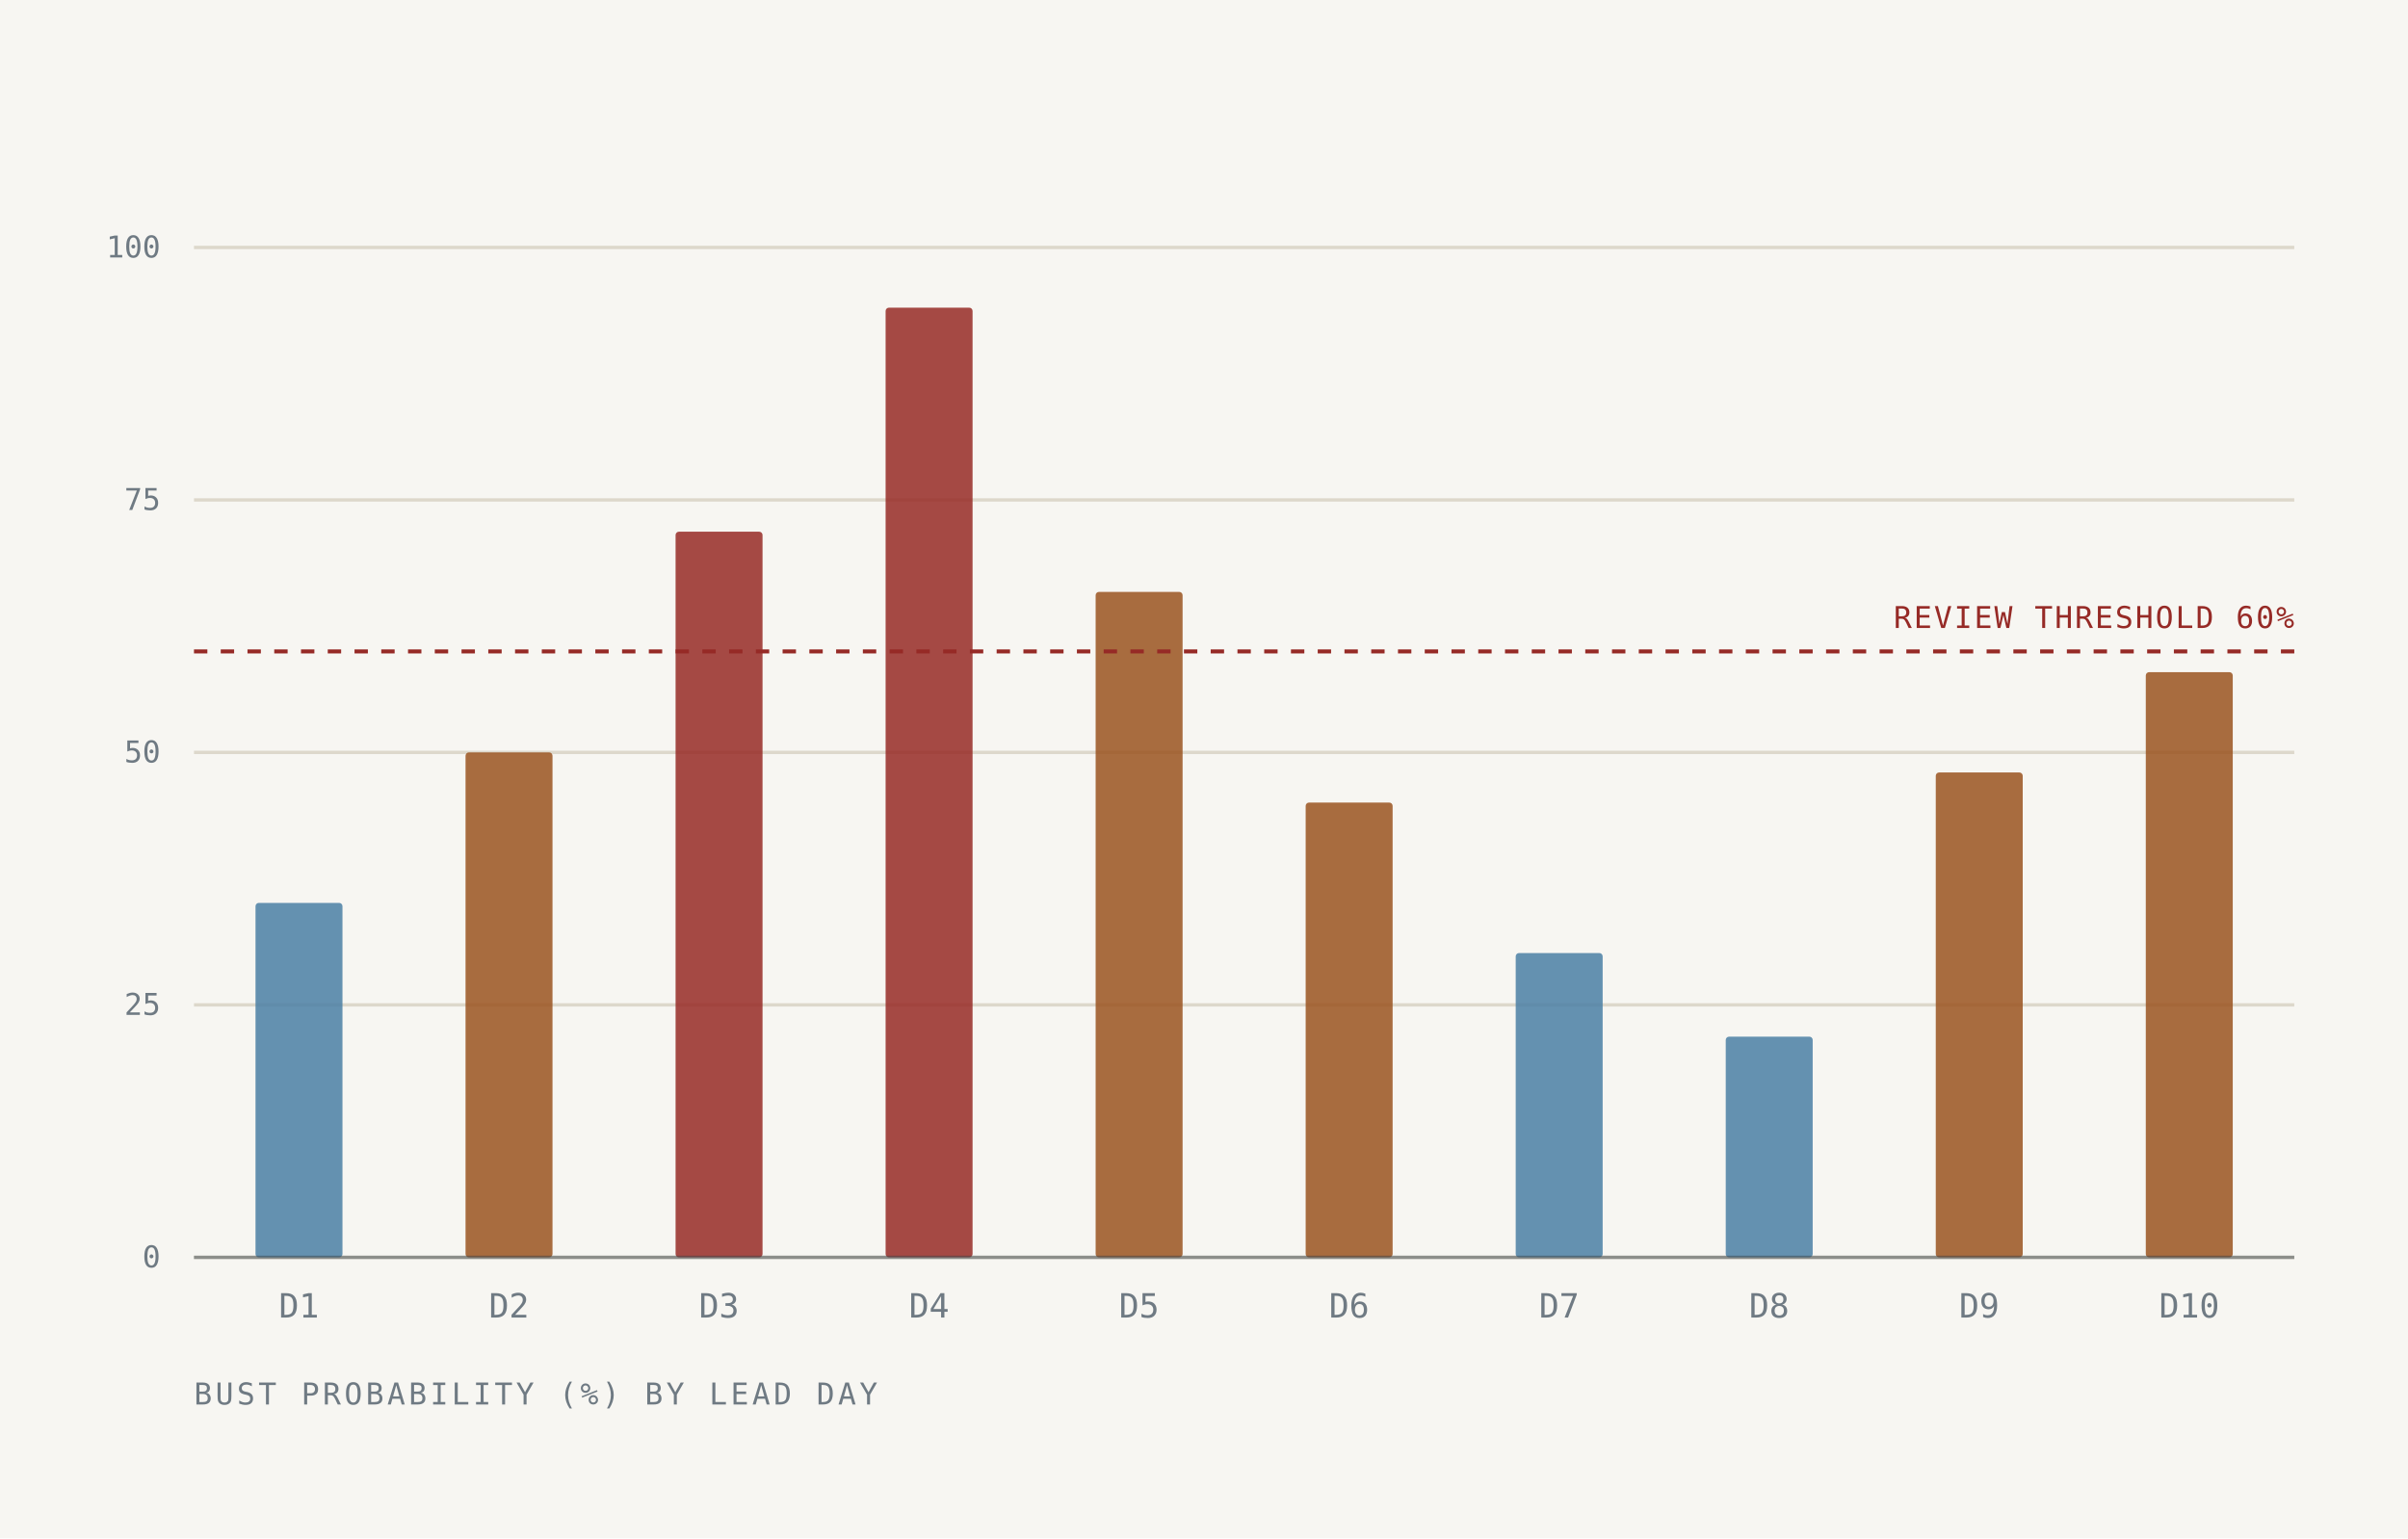
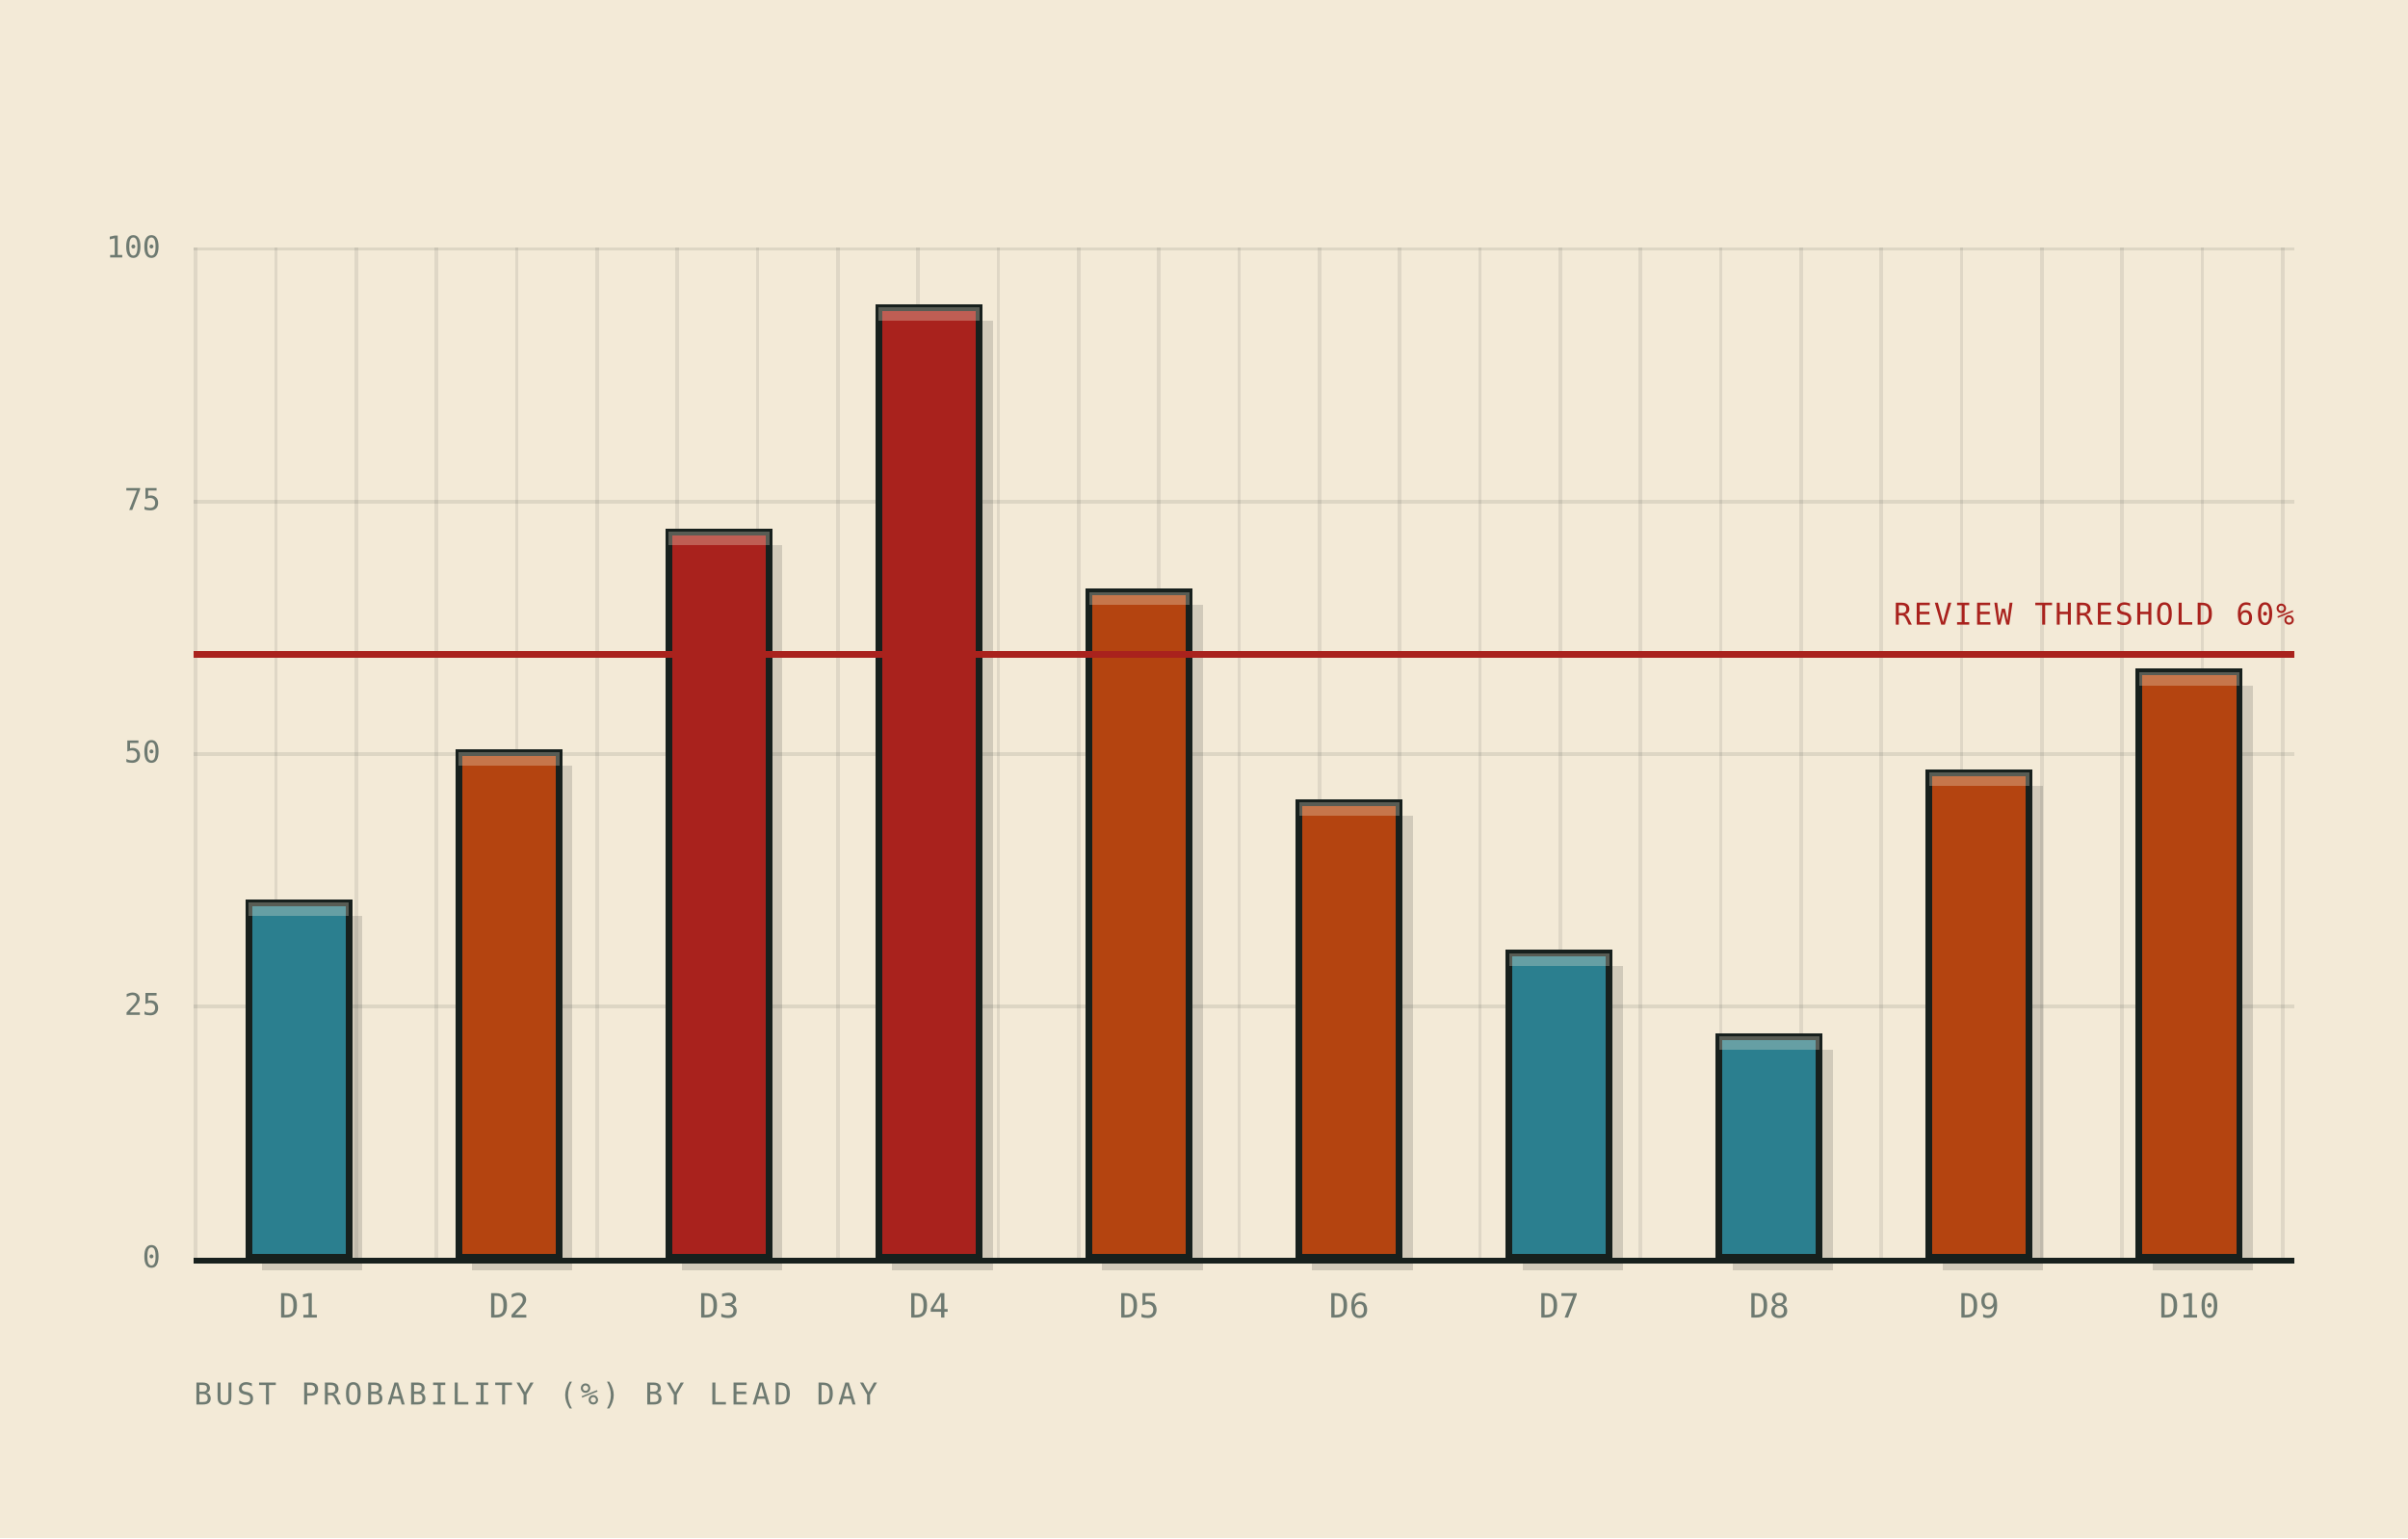
- <svg xmlns="http://www.w3.org/2000/svg" viewBox="0 0 720 460" width="720" height="460" role="img" aria-label="Bar chart of bust probability across ten lead days">
-   <rect width="720" height="460" fill="#f7f6f2" />
-   <line x1="58" y1="376" x2="686" y2="376" stroke="#ddd8cb" stroke-width="1" />
-   <text x="48" y="379" text-anchor="end" font-family="'IBM Plex Mono',monospace" font-size="9" fill="#6f7a83">0</text>
-   <line x1="58" y1="300.5" x2="686" y2="300.5" stroke="#ddd8cb" stroke-width="1" />
-   <text x="48" y="303.5" text-anchor="end" font-family="'IBM Plex Mono',monospace" font-size="9" fill="#6f7a83">25</text>
-   <line x1="58" y1="225" x2="686" y2="225" stroke="#ddd8cb" stroke-width="1" />
-   <text x="48" y="228" text-anchor="end" font-family="'IBM Plex Mono',monospace" font-size="9" fill="#6f7a83">50</text>
-   <line x1="58" y1="149.5" x2="686" y2="149.5" stroke="#ddd8cb" stroke-width="1" />
-   <text x="48" y="152.5" text-anchor="end" font-family="'IBM Plex Mono',monospace" font-size="9" fill="#6f7a83">75</text>
-   <line x1="58" y1="74" x2="686" y2="74" stroke="#ddd8cb" stroke-width="1" />
-   <text x="48" y="77" text-anchor="end" font-family="'IBM Plex Mono',monospace" font-size="9" fill="#6f7a83">100</text>
-   <rect x="76.4" y="270" width="26" height="106" fill="#4a7fa5" opacity="0.85" rx="1" />
-   <text x="89.4" y="394" text-anchor="middle" font-family="'IBM Plex Mono',monospace" font-size="10" fill="#6f7a83">D1</text>
-   <rect x="139.2" y="225" width="26" height="151" fill="#9a5320" opacity="0.85" rx="1" />
-   <text x="152.2" y="394" text-anchor="middle" font-family="'IBM Plex Mono',monospace" font-size="10" fill="#6f7a83">D2</text>
-   <rect x="202" y="159" width="26" height="217" fill="#962a26" opacity="0.85" rx="1" />
-   <text x="215" y="394" text-anchor="middle" font-family="'IBM Plex Mono',monospace" font-size="10" fill="#6f7a83">D3</text>
-   <rect x="264.8" y="92" width="26" height="284" fill="#962a26" opacity="0.85" rx="1" />
-   <text x="277.8" y="394" text-anchor="middle" font-family="'IBM Plex Mono',monospace" font-size="10" fill="#6f7a83">D4</text>
-   <rect x="327.6" y="177" width="26" height="199" fill="#9a5320" opacity="0.85" rx="1" />
-   <text x="340.6" y="394" text-anchor="middle" font-family="'IBM Plex Mono',monospace" font-size="10" fill="#6f7a83">D5</text>
-   <rect x="390.4" y="240" width="26" height="136" fill="#9a5320" opacity="0.85" rx="1" />
-   <text x="403.4" y="394" text-anchor="middle" font-family="'IBM Plex Mono',monospace" font-size="10" fill="#6f7a83">D6</text>
-   <rect x="453.2" y="285" width="26" height="91" fill="#4a7fa5" opacity="0.85" rx="1" />
-   <text x="466.2" y="394" text-anchor="middle" font-family="'IBM Plex Mono',monospace" font-size="10" fill="#6f7a83">D7</text>
-   <rect x="516" y="310" width="26" height="66" fill="#4a7fa5" opacity="0.85" rx="1" />
-   <text x="529" y="394" text-anchor="middle" font-family="'IBM Plex Mono',monospace" font-size="10" fill="#6f7a83">D8</text>
-   <rect x="578.8" y="231" width="26" height="145" fill="#9a5320" opacity="0.85" rx="1" />
-   <text x="591.8" y="394" text-anchor="middle" font-family="'IBM Plex Mono',monospace" font-size="10" fill="#6f7a83">D9</text>
-   <rect x="641.6" y="201" width="26" height="175" fill="#9a5320" opacity="0.85" rx="1" />
-   <text x="654.6" y="394" text-anchor="middle" font-family="'IBM Plex Mono',monospace" font-size="10" fill="#6f7a83">D10</text>
-   <line x1="58" y1="194.8" x2="686" y2="194.8" stroke="#962a26" stroke-width="1.2" stroke-dasharray="4 4" />
-   <text x="686" y="187.8" text-anchor="end" font-family="'IBM Plex Mono',monospace" font-size="9" letter-spacing="0.6" fill="#962a26">REVIEW THRESHOLD 60%</text>
-   <line x1="58" y1="376" x2="686" y2="376" stroke="#3d444b" stroke-opacity="0.5" stroke-width="1" />
-   <text x="58" y="420" font-family="'IBM Plex Mono',monospace" font-size="9" letter-spacing="1" fill="#6f7a83">BUST PROBABILITY (%) BY LEAD DAY</text>
+ <svg xmlns="http://www.w3.org/2000/svg" viewBox="0 0 720 460" width="720" height="460" role="img" shape-rendering="crispEdges" aria-label="Pixel bar chart of bust probability across ten lead days">
+   <rect width="720" height="460" fill="#f3ead7" />
+   <rect x="58" y="74" width="1" height="302" fill="rgba(23,32,29,.09)" />
+   <rect x="82" y="74" width="1" height="302" fill="rgba(23,32,29,.09)" />
+   <rect x="106" y="74" width="1" height="302" fill="rgba(23,32,29,.09)" />
+   <rect x="130" y="74" width="1" height="302" fill="rgba(23,32,29,.09)" />
+   <rect x="154" y="74" width="1" height="302" fill="rgba(23,32,29,.09)" />
+   <rect x="178" y="74" width="1" height="302" fill="rgba(23,32,29,.09)" />
+   <rect x="202" y="74" width="1" height="302" fill="rgba(23,32,29,.09)" />
+   <rect x="226" y="74" width="1" height="302" fill="rgba(23,32,29,.09)" />
+   <rect x="250" y="74" width="1" height="302" fill="rgba(23,32,29,.09)" />
+   <rect x="274" y="74" width="1" height="302" fill="rgba(23,32,29,.09)" />
+   <rect x="298" y="74" width="1" height="302" fill="rgba(23,32,29,.09)" />
+   <rect x="322" y="74" width="1" height="302" fill="rgba(23,32,29,.09)" />
+   <rect x="346" y="74" width="1" height="302" fill="rgba(23,32,29,.09)" />
+   <rect x="370" y="74" width="1" height="302" fill="rgba(23,32,29,.09)" />
+   <rect x="394" y="74" width="1" height="302" fill="rgba(23,32,29,.09)" />
+   <rect x="418" y="74" width="1" height="302" fill="rgba(23,32,29,.09)" />
+   <rect x="442" y="74" width="1" height="302" fill="rgba(23,32,29,.09)" />
+   <rect x="466" y="74" width="1" height="302" fill="rgba(23,32,29,.09)" />
+   <rect x="490" y="74" width="1" height="302" fill="rgba(23,32,29,.09)" />
+   <rect x="514" y="74" width="1" height="302" fill="rgba(23,32,29,.09)" />
+   <rect x="538" y="74" width="1" height="302" fill="rgba(23,32,29,.09)" />
+   <rect x="562" y="74" width="1" height="302" fill="rgba(23,32,29,.09)" />
+   <rect x="586" y="74" width="1" height="302" fill="rgba(23,32,29,.09)" />
+   <rect x="610" y="74" width="1" height="302" fill="rgba(23,32,29,.09)" />
+   <rect x="634" y="74" width="1" height="302" fill="rgba(23,32,29,.09)" />
+   <rect x="658" y="74" width="1" height="302" fill="rgba(23,32,29,.09)" />
+   <rect x="682" y="74" width="1" height="302" fill="rgba(23,32,29,.09)" />
+   <rect x="58" y="376" width="628" height="1" fill="rgba(23,32,29,.1)" />
+   <text x="48" y="379" text-anchor="end" font-family="monospace" font-size="9" fill="#6e7a71">0</text>
+   <rect x="58" y="300.5" width="628" height="1" fill="rgba(23,32,29,.1)" />
+   <text x="48" y="303.5" text-anchor="end" font-family="monospace" font-size="9" fill="#6e7a71">25</text>
+   <rect x="58" y="225" width="628" height="1" fill="rgba(23,32,29,.1)" />
+   <text x="48" y="228" text-anchor="end" font-family="monospace" font-size="9" fill="#6e7a71">50</text>
+   <rect x="58" y="149.5" width="628" height="1" fill="rgba(23,32,29,.1)" />
+   <text x="48" y="152.5" text-anchor="end" font-family="monospace" font-size="9" fill="#6e7a71">75</text>
+   <rect x="58" y="74" width="628" height="1" fill="rgba(23,32,29,.1)" />
+   <text x="48" y="77" text-anchor="end" font-family="monospace" font-size="9" fill="#6e7a71">100</text>
+   <rect x="78.4" y="274" width="30" height="106" fill="#17201d" opacity="0.16" />
+   <rect x="74.4" y="270" width="30" height="106" fill="#2b7f8f" stroke="#17201d" stroke-width="2" />
+   <rect x="74.4" y="270" width="30" height="4" fill="#f3ead7" opacity="0.3" />
+   <text x="89.4" y="394" text-anchor="middle" font-family="monospace" font-size="10" fill="#6e7a71">D1</text>
+   <rect x="141.2" y="229" width="30" height="151" fill="#17201d" opacity="0.16" />
+   <rect x="137.2" y="225" width="30" height="151" fill="#b44410" stroke="#17201d" stroke-width="2" />
+   <rect x="137.2" y="225" width="30" height="4" fill="#f3ead7" opacity="0.3" />
+   <text x="152.2" y="394" text-anchor="middle" font-family="monospace" font-size="10" fill="#6e7a71">D2</text>
+   <rect x="204" y="163" width="30" height="217" fill="#17201d" opacity="0.16" />
+   <rect x="200" y="159" width="30" height="217" fill="#a9221d" stroke="#17201d" stroke-width="2" />
+   <rect x="200" y="159" width="30" height="4" fill="#f3ead7" opacity="0.3" />
+   <text x="215" y="394" text-anchor="middle" font-family="monospace" font-size="10" fill="#6e7a71">D3</text>
+   <rect x="266.8" y="96" width="30" height="284" fill="#17201d" opacity="0.16" />
+   <rect x="262.8" y="92" width="30" height="284" fill="#a9221d" stroke="#17201d" stroke-width="2" />
+   <rect x="262.8" y="92" width="30" height="4" fill="#f3ead7" opacity="0.3" />
+   <text x="277.8" y="394" text-anchor="middle" font-family="monospace" font-size="10" fill="#6e7a71">D4</text>
+   <rect x="329.6" y="181" width="30" height="199" fill="#17201d" opacity="0.16" />
+   <rect x="325.6" y="177" width="30" height="199" fill="#b44410" stroke="#17201d" stroke-width="2" />
+   <rect x="325.6" y="177" width="30" height="4" fill="#f3ead7" opacity="0.3" />
+   <text x="340.6" y="394" text-anchor="middle" font-family="monospace" font-size="10" fill="#6e7a71">D5</text>
+   <rect x="392.4" y="244" width="30" height="136" fill="#17201d" opacity="0.16" />
+   <rect x="388.4" y="240" width="30" height="136" fill="#b44410" stroke="#17201d" stroke-width="2" />
+   <rect x="388.4" y="240" width="30" height="4" fill="#f3ead7" opacity="0.3" />
+   <text x="403.4" y="394" text-anchor="middle" font-family="monospace" font-size="10" fill="#6e7a71">D6</text>
+   <rect x="455.2" y="289" width="30" height="91" fill="#17201d" opacity="0.16" />
+   <rect x="451.2" y="285" width="30" height="91" fill="#2b7f8f" stroke="#17201d" stroke-width="2" />
+   <rect x="451.2" y="285" width="30" height="4" fill="#f3ead7" opacity="0.3" />
+   <text x="466.2" y="394" text-anchor="middle" font-family="monospace" font-size="10" fill="#6e7a71">D7</text>
+   <rect x="518" y="314" width="30" height="66" fill="#17201d" opacity="0.16" />
+   <rect x="514" y="310" width="30" height="66" fill="#2b7f8f" stroke="#17201d" stroke-width="2" />
+   <rect x="514" y="310" width="30" height="4" fill="#f3ead7" opacity="0.3" />
+   <text x="529" y="394" text-anchor="middle" font-family="monospace" font-size="10" fill="#6e7a71">D8</text>
+   <rect x="580.8" y="235" width="30" height="145" fill="#17201d" opacity="0.16" />
+   <rect x="576.8" y="231" width="30" height="145" fill="#b44410" stroke="#17201d" stroke-width="2" />
+   <rect x="576.8" y="231" width="30" height="4" fill="#f3ead7" opacity="0.3" />
+   <text x="591.8" y="394" text-anchor="middle" font-family="monospace" font-size="10" fill="#6e7a71">D9</text>
+   <rect x="643.6" y="205" width="30" height="175" fill="#17201d" opacity="0.16" />
+   <rect x="639.6" y="201" width="30" height="175" fill="#b44410" stroke="#17201d" stroke-width="2" />
+   <rect x="639.6" y="201" width="30" height="4" fill="#f3ead7" opacity="0.3" />
+   <text x="654.6" y="394" text-anchor="middle" font-family="monospace" font-size="10" fill="#6e7a71">D10</text>
+   <rect x="58" y="194.8" width="628" height="2" fill="#a9221d" />
+   <text x="686" y="186.8" text-anchor="end" font-family="monospace" font-size="9" letter-spacing="0.6" fill="#a9221d">REVIEW THRESHOLD 60%</text>
+   <rect x="58" y="376" width="628" height="2" fill="#17201d" />
+   <text x="58" y="420" font-family="monospace" font-size="9" letter-spacing="1" fill="#6e7a71">BUST PROBABILITY (%) BY LEAD DAY</text>
</svg>
